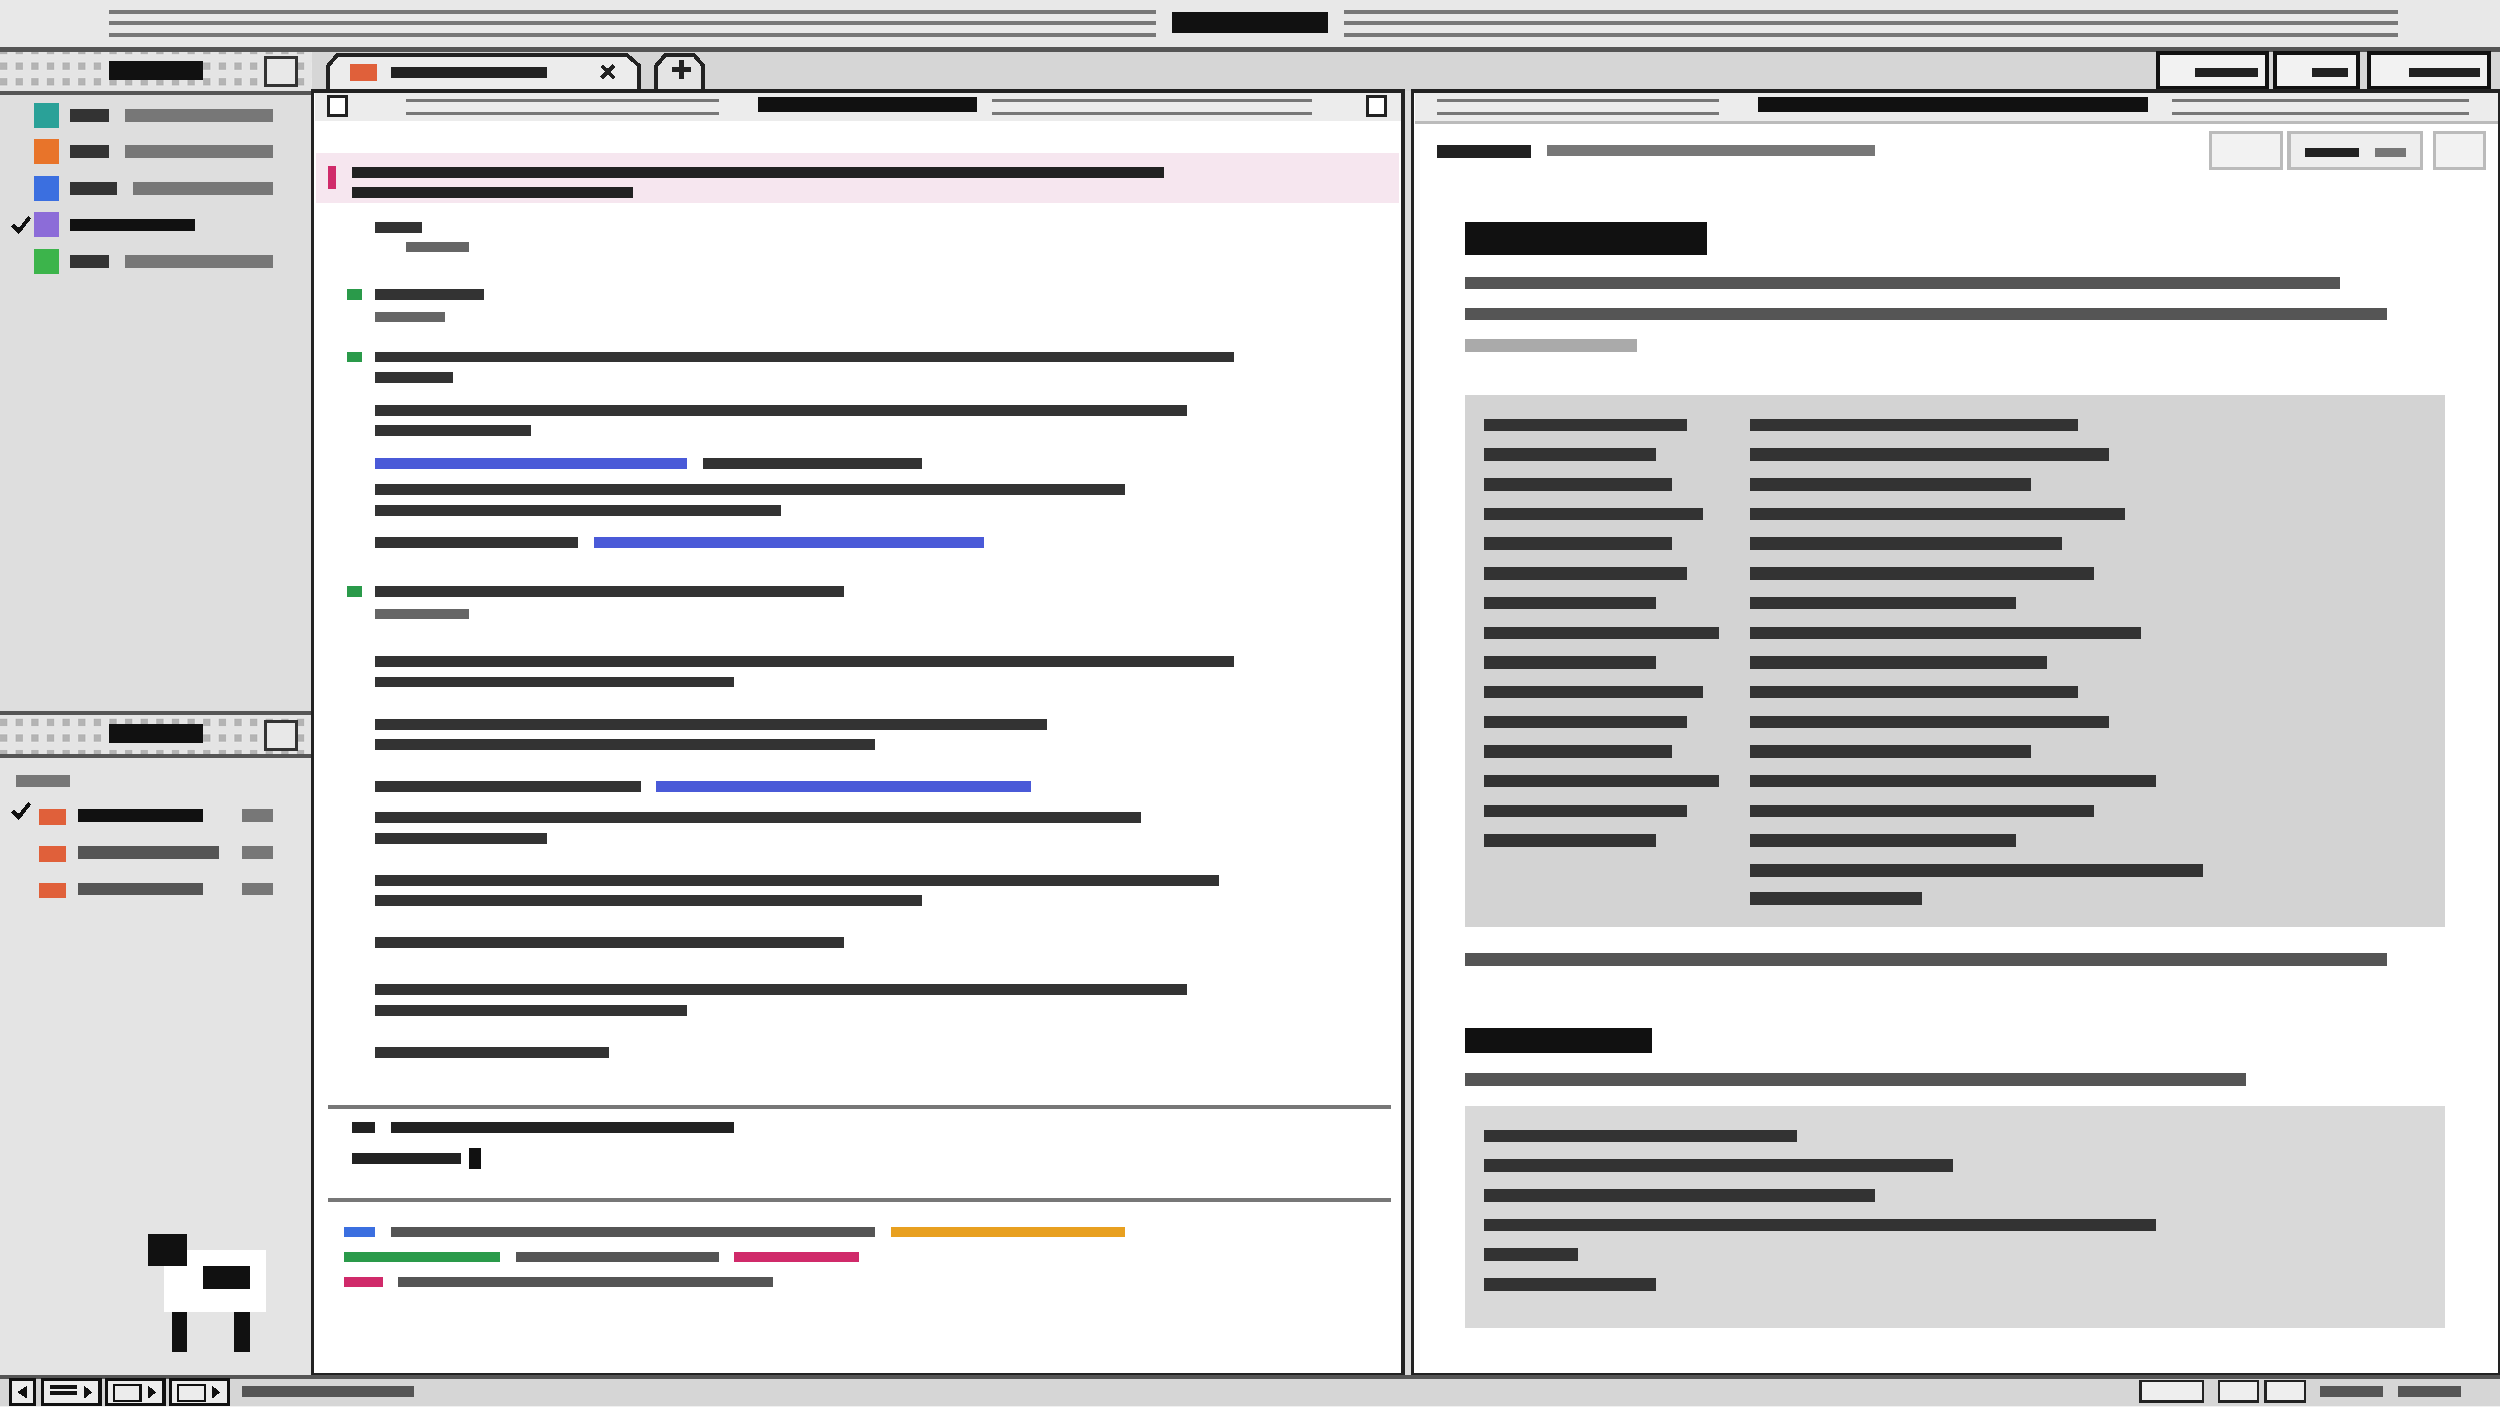
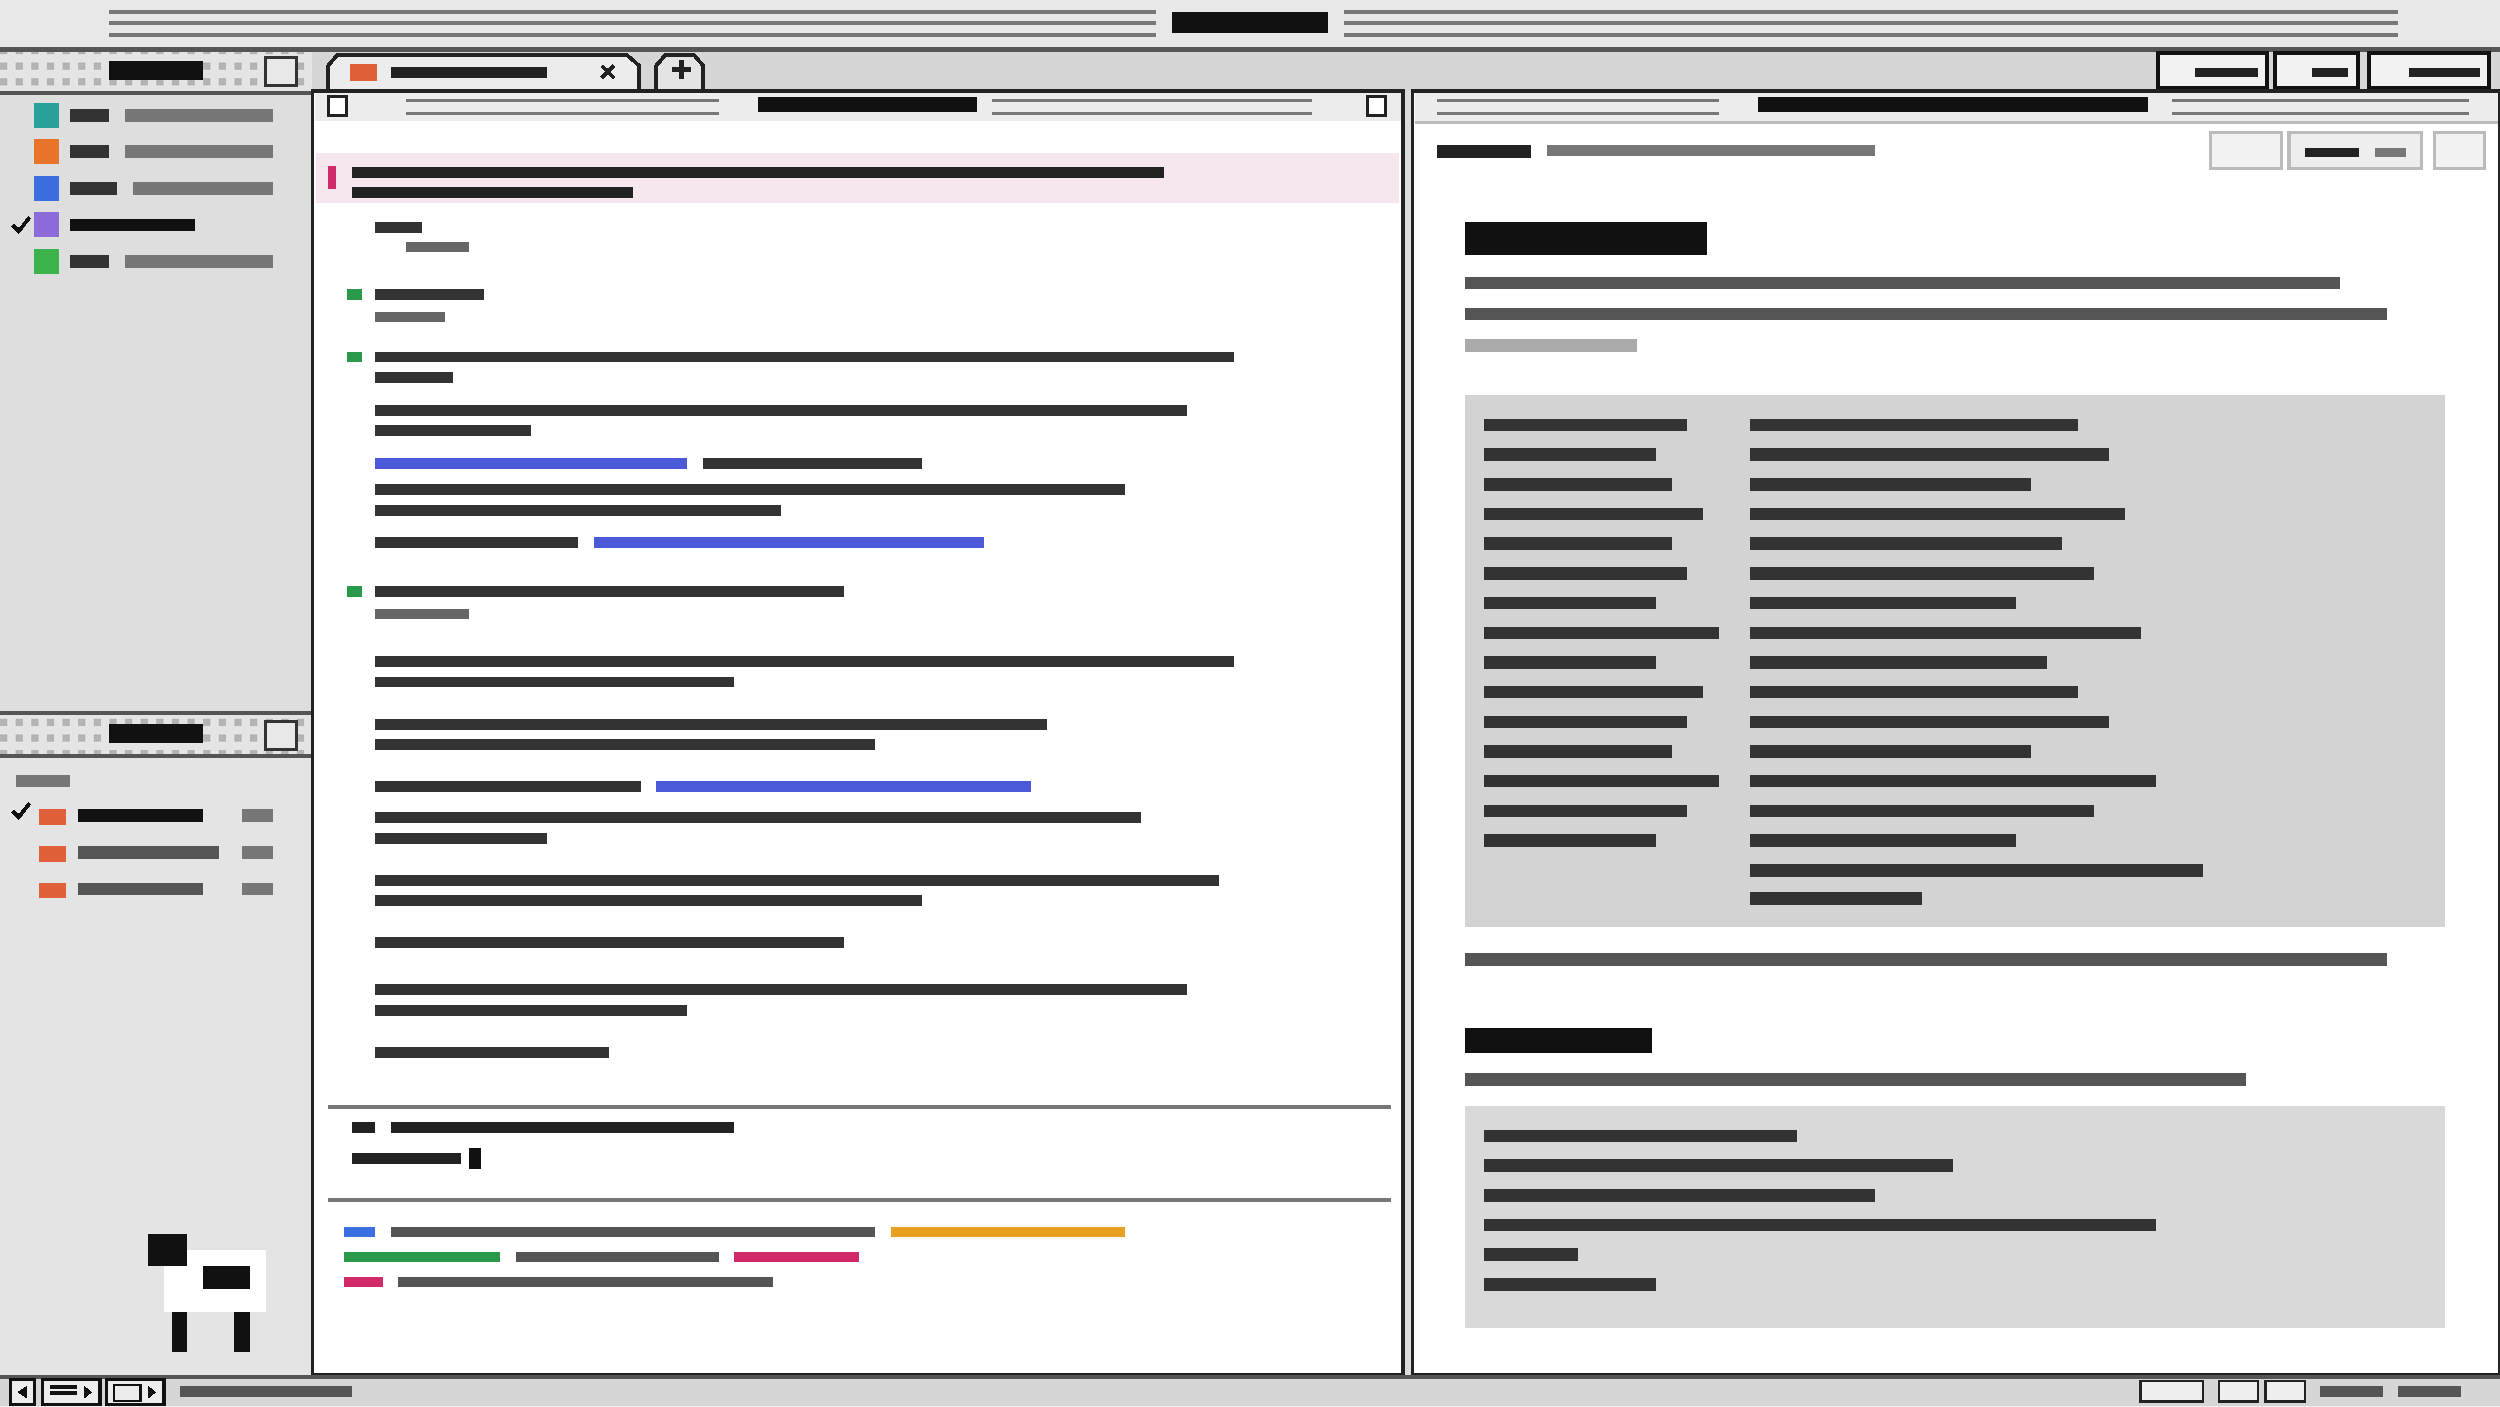
<svg xmlns="http://www.w3.org/2000/svg" viewBox="0 0 320 180" shape-rendering="crispEdges">
  <defs>
    <pattern id="dots" width="2" height="2" patternUnits="userSpaceOnUse">
      <rect width="2" height="2" fill="#e4e4e4" />
      <rect width="1" height="1" fill="#b4b4b4" />
    </pattern>
  </defs>
  <rect width="320" height="180" fill="#dcdcdc" />
  <rect width="320" height="6" fill="#e8e8e8" />
  <path d="M14 1.5H148M14 3H148M14 4.5H148M172 1.5H307M172 3H307M172 4.5H307" stroke="#777" stroke-width="0.5" />
  <rect x="150" y="1.6" width="20" height="2.6" fill="#111" />
  <rect y="6" width="320" height="0.6" fill="#555" />
  <rect y="6.6" width="40" height="5" fill="url(#dots)" />
  <rect x="14" y="7.8" width="12" height="2.4" fill="#111" />
  <rect x="34" y="7.4" width="4" height="3.6" fill="#e8e8e8" stroke="#333" stroke-width="0.4" />
  <rect y="11.6" width="40" height="0.5" fill="#555" />
  <rect y="12.1" width="40" height="79" fill="#dedede" />
  <g>
    <rect x="4.4" y="13.2" width="3.2" height="3.2" fill="#2aa198" />
    <rect x="9" y="14" width="5" height="1.6" fill="#333" />
    <rect x="16" y="14" width="19" height="1.6" fill="#777" />
    <rect x="4.4" y="17.8" width="3.2" height="3.2" fill="#e8742a" />
    <rect x="9" y="18.6" width="5" height="1.6" fill="#333" />
    <rect x="16" y="18.6" width="19" height="1.6" fill="#777" />
    <rect x="4.4" y="22.5" width="3.2" height="3.2" fill="#3b6fe0" />
    <rect x="9" y="23.3" width="6" height="1.6" fill="#333" />
    <rect x="17" y="23.3" width="18" height="1.6" fill="#777" />
    <rect x="4.4" y="27.2" width="3.2" height="3.2" fill="#8c6cd8" />
    <rect x="9" y="28" width="16" height="1.6" fill="#111" />
    <path d="M1.6 28.8l0.8 0.8 1.4-1.8" stroke="#111" stroke-width="0.5" fill="none" />
    <rect x="4.4" y="31.9" width="3.2" height="3.2" fill="#3cb44b" />
    <rect x="9" y="32.7" width="5" height="1.6" fill="#333" />
    <rect x="16" y="32.7" width="19" height="1.6" fill="#777" />
  </g>
  <rect y="91" width="40" height="0.5" fill="#555" />
  <rect y="91.5" width="40" height="5" fill="url(#dots)" />
  <rect x="14" y="92.7" width="12" height="2.4" fill="#111" />
  <rect x="34" y="92.3" width="4" height="3.6" fill="#e8e8e8" stroke="#333" stroke-width="0.4" />
  <rect y="96.5" width="40" height="0.5" fill="#555" />
  <rect y="97" width="40" height="79" fill="#e4e4e4" />
  <rect x="2" y="99.2" width="7" height="1.6" fill="#777" />
  <g>
    <path d="M1.6 103.8l0.8 0.8 1.4-1.8" stroke="#111" stroke-width="0.5" fill="none" />
    <rect x="5" y="103.6" width="3.4" height="2" fill="#e0603a" />
    <rect x="10" y="103.6" width="16" height="1.6" fill="#111" />
    <rect x="31" y="103.6" width="4" height="1.6" fill="#777" />
    <rect x="5" y="108.3" width="3.4" height="2" fill="#e0603a" />
    <rect x="10" y="108.3" width="18" height="1.6" fill="#555" />
    <rect x="31" y="108.3" width="4" height="1.6" fill="#777" />
    <rect x="5" y="113" width="3.4" height="2" fill="#e0603a" />
    <rect x="10" y="113" width="16" height="1.6" fill="#555" />
    <rect x="31" y="113" width="4" height="1.6" fill="#777" />
  </g>
  <rect x="21" y="160" width="13" height="8" fill="#fff" />
  <rect x="19" y="158" width="5" height="4" fill="#111" />
  <rect x="26" y="162" width="6" height="3" fill="#111" />
  <rect x="22" y="168" width="2" height="5" fill="#111" />
  <rect x="30" y="168" width="2" height="5" fill="#111" />
  <rect x="40" y="6.6" width="280" height="5" fill="#d6d6d6" />
  <path d="M42 11.6V8.4l1.2-1.4h37l1.6 1.4v3.2" fill="#ececec" stroke="#222" stroke-width="0.5" />
  <rect x="44.8" y="8.2" width="3.4" height="2.2" fill="#e0603a" />
  <rect x="50" y="8.6" width="20" height="1.4" fill="#222" />
  <path d="M77 8.4l1.6 1.6M78.6 8.4L77 10" stroke="#222" stroke-width="0.5" />
  <path d="M84 11.6V8.4l1.2-1.4h3.6l1.2 1.4v3.2" fill="#e4e4e4" stroke="#222" stroke-width="0.5" />
  <rect x="86" y="8.6" width="2.4" height="0.6" fill="#222" />
  <rect x="86.9" y="7.7" width="0.6" height="2.4" fill="#222" />
  <g fill="#f2f2f2" stroke="#111" stroke-width="0.5">
    <rect x="276.2" y="6.8" width="14" height="4.4" />
    <rect x="291.2" y="6.8" width="10.6" height="4.4" />
    <rect x="303.2" y="6.8" width="15.4" height="4.4" />
  </g>
  <g fill="#222">
    <rect x="281" y="8.7" width="8" height="1.2" />
    <rect x="296" y="8.7" width="4.6" height="1.2" />
    <rect x="308.4" y="8.7" width="9" height="1.2" />
  </g>
  <rect x="40" y="11.6" width="139.6" height="164.4" fill="#fff" stroke="#222" stroke-width="0.5" />
  <rect x="40.3" y="11.9" width="139" height="3.6" fill="#ececec" />
  <path d="M52 12.9H92M52 14.5H92M127 12.9H168M127 14.5H168" stroke="#777" stroke-width="0.4" />
  <rect x="97" y="12.4" width="28" height="2" fill="#111" />
  <rect x="42" y="12.4" width="2.4" height="2.4" fill="#fff" stroke="#222" stroke-width="0.4" />
  <rect x="175" y="12.4" width="2.4" height="2.4" fill="#fff" stroke="#222" stroke-width="0.4" />
  <rect x="40.5" y="19.6" width="138.6" height="6.4" fill="#f6e6ef" />
  <rect x="42" y="21.2" width="1" height="3" fill="#d02a6a" />
  <rect x="45" y="21.4" width="104" height="1.4" fill="#222" />
  <rect x="45" y="24" width="36" height="1.4" fill="#222" />
  <g fill="#333">
    <rect x="48" y="28.4" width="6" height="1.4" />
    <rect x="52" y="31" width="8" height="1.2" fill="#666" />
    <rect x="44.4" y="37" width="2" height="1.4" fill="#2a9a4a" />
    <rect x="48" y="37" width="14" height="1.4" />
    <rect x="48" y="40" width="9" height="1.2" fill="#666" />
    <rect x="44.4" y="45" width="2" height="1.4" fill="#2a9a4a" />
    <rect x="48" y="45" width="110" height="1.4" />
    <rect x="48" y="47.6" width="10" height="1.4" />
    <rect x="48" y="51.8" width="104" height="1.4" />
    <rect x="48" y="54.4" width="20" height="1.4" />
    <rect x="48" y="58.6" width="40" height="1.4" fill="#4a5ad8" />
    <rect x="90" y="58.6" width="28" height="1.4" />
    <rect x="48" y="62" width="96" height="1.4" />
    <rect x="48" y="64.6" width="52" height="1.4" />
    <rect x="48" y="68.8" width="26" height="1.4" />
    <rect x="76" y="68.8" width="50" height="1.4" fill="#4a5ad8" />
    <rect x="44.4" y="75" width="2" height="1.4" fill="#2a9a4a" />
    <rect x="48" y="75" width="60" height="1.4" />
    <rect x="48" y="78" width="12" height="1.2" fill="#666" />
    <rect x="48" y="84" width="110" height="1.4" />
    <rect x="48" y="86.6" width="46" height="1.4" />
    <rect x="48" y="92" width="86" height="1.4" />
    <rect x="48" y="94.6" width="64" height="1.4" />
    <rect x="48" y="100" width="34" height="1.4" />
    <rect x="84" y="100" width="48" height="1.4" fill="#4a5ad8" />
    <rect x="48" y="104" width="98" height="1.4" />
    <rect x="48" y="106.6" width="22" height="1.4" />
    <rect x="48" y="112" width="108" height="1.4" />
    <rect x="48" y="114.6" width="70" height="1.4" />
    <rect x="48" y="120" width="60" height="1.4" />
    <rect x="48" y="126" width="104" height="1.4" />
    <rect x="48" y="128.6" width="40" height="1.4" />
    <rect x="48" y="134" width="30" height="1.4" />
  </g>
  <rect x="42" y="141.5" width="136" height="0.5" fill="#777" />
  <rect x="45" y="143.6" width="3" height="1.4" fill="#222" />
  <rect x="50" y="143.6" width="44" height="1.4" fill="#222" />
  <rect x="45" y="147.6" width="14" height="1.4" fill="#222" />
  <rect x="60" y="147" width="1.6" height="2.6" fill="#111" />
  <rect x="42" y="153.4" width="136" height="0.5" fill="#777" />
  <rect x="44" y="157" width="4" height="1.4" fill="#3b6fe0" />
  <rect x="50" y="157" width="62" height="1.4" fill="#555" />
  <rect x="114" y="157" width="30" height="1.4" fill="#e8a020" />
  <rect x="44" y="160.2" width="20" height="1.4" fill="#2a9a4a" />
  <rect x="66" y="160.2" width="26" height="1.4" fill="#555" />
  <rect x="94" y="160.2" width="16" height="1.4" fill="#d02a6a" />
  <rect x="44" y="163.4" width="5" height="1.4" fill="#d02a6a" />
  <rect x="51" y="163.4" width="48" height="1.4" fill="#555" />
  <rect x="180.8" y="11.6" width="139.2" height="164.4" fill="#fff" stroke="#222" stroke-width="0.5" />
  <rect x="181.1" y="11.9" width="138.6" height="3.6" fill="#ececec" />
  <path d="M184 12.9H220M184 14.5H220M278 12.9H316M278 14.5H316" stroke="#777" stroke-width="0.4" />
  <rect x="225" y="12.4" width="50" height="2" fill="#111" />
  <rect x="181.1" y="15.5" width="138.6" height="0.4" fill="#bbb" />
  <rect x="184" y="18.6" width="12" height="1.6" fill="#222" />
  <rect x="198" y="18.6" width="42" height="1.4" fill="#777" />
  <rect x="283" y="17" width="9" height="4.6" fill="#f2f2f2" stroke="#bbb" stroke-width="0.4" />
  <rect x="293" y="17" width="17" height="4.6" fill="#eee" stroke="#bbb" stroke-width="0.4" />
  <rect x="295" y="18.9" width="7" height="1.2" fill="#222" />
  <rect x="304" y="18.9" width="4" height="1.2" fill="#777" />
  <rect x="311.6" y="17" width="6.4" height="4.6" fill="#f2f2f2" stroke="#bbb" stroke-width="0.4" />
  <rect x="187.5" y="28.4" width="31" height="4.2" fill="#111" />
  <rect x="187.5" y="35.4" width="112" height="1.6" fill="#555" />
  <rect x="187.5" y="39.4" width="118" height="1.6" fill="#555" />
  <rect x="187.5" y="43.4" width="22" height="1.6" fill="#aaa" />
  <rect x="187.5" y="50.6" width="125.5" height="68" fill="#d3d3d3" />
  <g fill="#333">
    <rect x="190" y="53.6" width="26" height="1.6" />
    <rect x="224" y="53.6" width="42" height="1.6" />
    <rect x="190" y="57.4" width="22" height="1.6" />
    <rect x="224" y="57.4" width="46" height="1.6" />
    <rect x="190" y="61.2" width="24" height="1.6" />
    <rect x="224" y="61.2" width="36" height="1.6" />
    <rect x="190" y="65" width="28" height="1.6" />
    <rect x="224" y="65" width="48" height="1.6" />
    <rect x="190" y="68.8" width="24" height="1.6" />
    <rect x="224" y="68.8" width="40" height="1.6" />
    <rect x="190" y="72.6" width="26" height="1.6" />
    <rect x="224" y="72.6" width="44" height="1.6" />
    <rect x="190" y="76.4" width="22" height="1.6" />
    <rect x="224" y="76.4" width="34" height="1.6" />
    <rect x="190" y="80.2" width="30" height="1.6" />
    <rect x="224" y="80.2" width="50" height="1.6" />
    <rect x="190" y="84" width="22" height="1.6" />
    <rect x="224" y="84" width="38" height="1.6" />
    <rect x="190" y="87.8" width="28" height="1.6" />
    <rect x="224" y="87.8" width="42" height="1.6" />
    <rect x="190" y="91.6" width="26" height="1.6" />
    <rect x="224" y="91.6" width="46" height="1.6" />
    <rect x="190" y="95.4" width="24" height="1.6" />
    <rect x="224" y="95.4" width="36" height="1.6" />
    <rect x="190" y="99.2" width="30" height="1.6" />
    <rect x="224" y="99.2" width="52" height="1.6" />
    <rect x="190" y="103" width="26" height="1.6" />
    <rect x="224" y="103" width="44" height="1.6" />
    <rect x="190" y="106.8" width="22" height="1.6" />
    <rect x="224" y="106.8" width="34" height="1.6" />
    <rect x="224" y="110.6" width="58" height="1.6" />
    <rect x="224" y="114.2" width="22" height="1.6" />
  </g>
  <rect x="187.5" y="122" width="118" height="1.6" fill="#555" />
  <rect x="187.5" y="131.6" width="24" height="3.2" fill="#111" />
  <rect x="187.5" y="137.4" width="100" height="1.6" fill="#555" />
  <rect x="187.5" y="141.6" width="125.5" height="28.4" fill="#d9d9d9" />
  <rect x="190" y="144.6" width="40" height="1.6" fill="#333" />
  <rect x="190" y="148.4" width="60" height="1.6" fill="#333" />
  <rect x="190" y="152.2" width="50" height="1.6" fill="#333" />
  <rect x="190" y="156" width="86" height="1.6" fill="#333" />
  <rect x="190" y="159.8" width="12" height="1.6" fill="#333" />
  <rect x="190" y="163.6" width="22" height="1.6" fill="#333" />
  <rect y="176" width="320" height="4" fill="#d6d6d6" />
  <rect y="176" width="320" height="0.5" fill="#555" />
  <g fill="#ececec" stroke="#111" stroke-width="0.4">
    <rect x="1.4" y="176.6" width="3" height="3.2" />
    <rect x="5.4" y="176.6" width="7.4" height="3.2" />
    <rect x="13.6" y="176.6" width="7.4" height="3.2" />
-     <rect x="21.8" y="176.6" width="7.4" height="3.2" />
  </g>
  <path d="M3.4 177.4v1.6l-1.2-0.8z" fill="#111" />
  <g fill="#111">
    <rect x="6.4" y="177.3" width="3.4" height="0.5" />
    <rect x="6.4" y="178.1" width="3.4" height="0.5" />
    <rect x="14.6" y="177.3" width="3.4" height="2" fill="none" stroke="#111" stroke-width="0.3" />
-     <rect x="22.8" y="177.3" width="3.4" height="2" fill="none" stroke="#111" stroke-width="0.3" />
-     <path d="M10.8 177.4v1.6l1-0.8zM19 177.4v1.6l1-0.8zM27.2 177.4v1.6l1-0.8z" />
-   </g>
-   <rect x="31" y="177.4" width="22" height="1.4" fill="#555" />
+     <path d="M10.8 177.4v1.6l1-0.8zM19 177.4v1.6l1-0.8z" />
+   </g>
+   <rect x="23" y="177.4" width="22" height="1.4" fill="#555" />
  <rect x="274" y="176.8" width="8" height="2.6" fill="#eee" stroke="#222" stroke-width="0.3" />
  <rect x="284" y="176.8" width="5" height="2.6" fill="#eee" stroke="#222" stroke-width="0.3" />
  <rect x="290" y="176.8" width="5" height="2.6" fill="#eee" stroke="#222" stroke-width="0.3" />
  <rect x="297" y="177.4" width="8" height="1.4" fill="#555" />
  <rect x="307" y="177.4" width="8" height="1.4" fill="#555" />
</svg>
